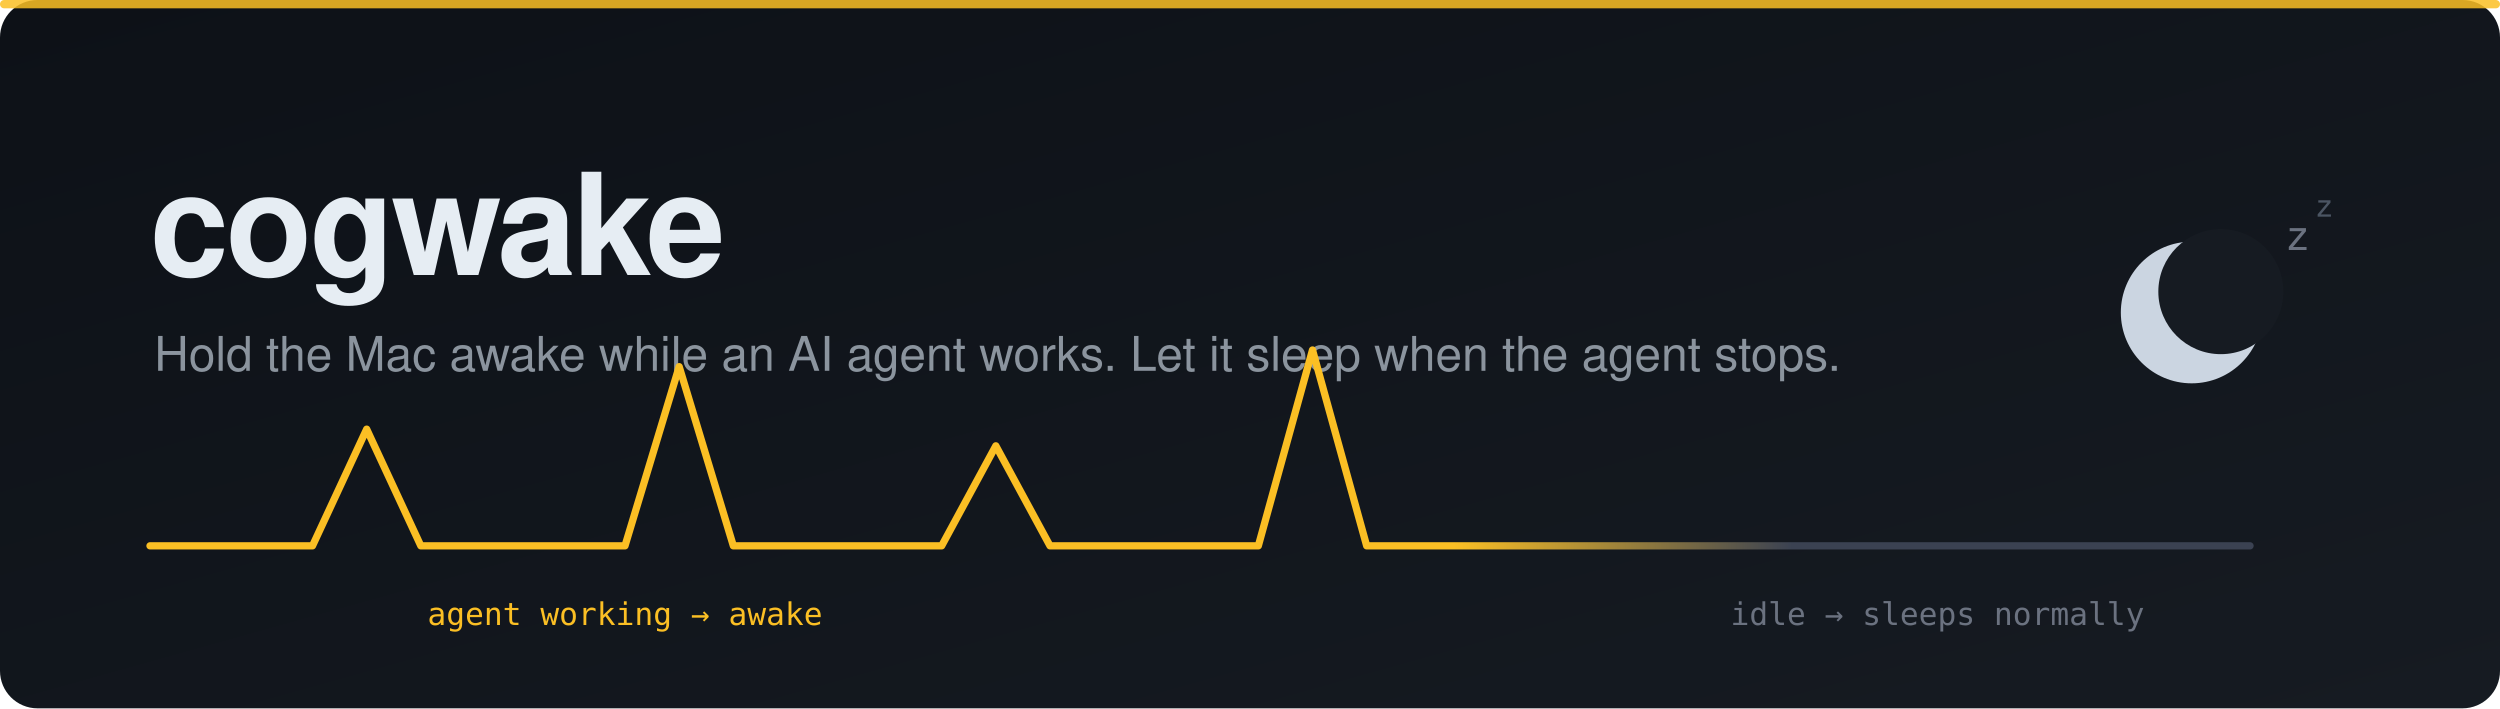
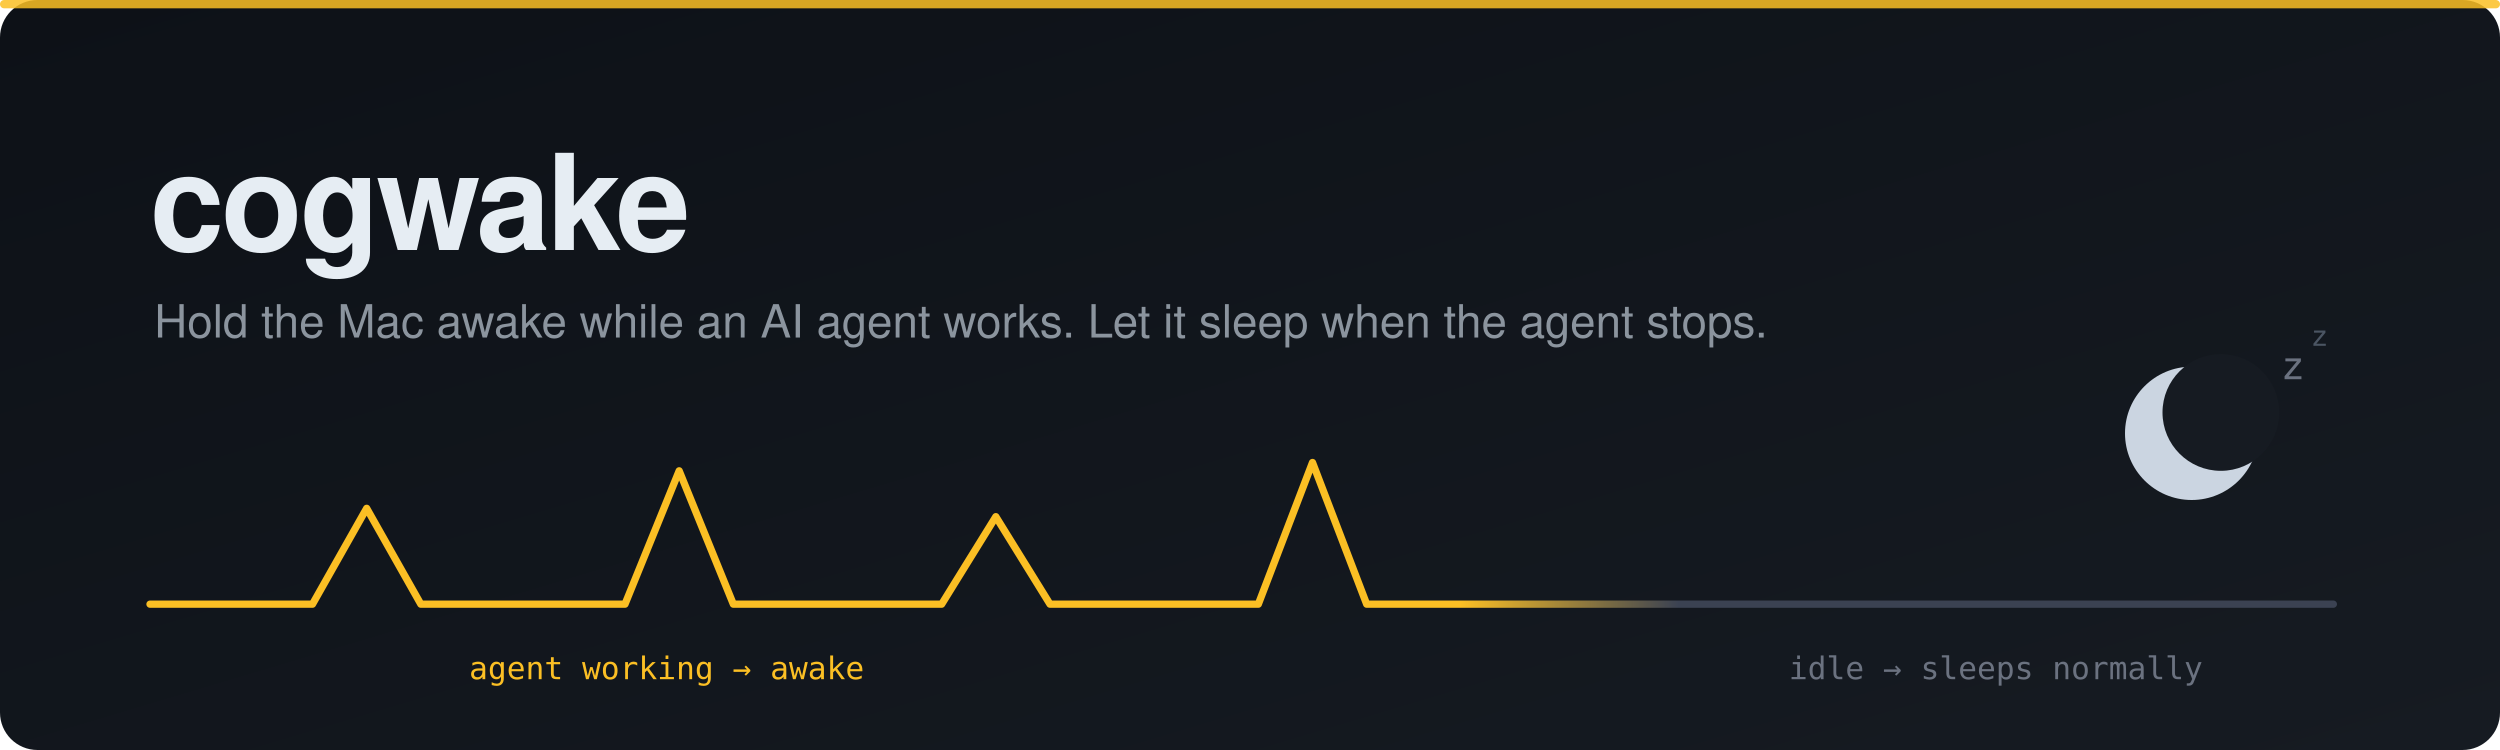
- <svg xmlns="http://www.w3.org/2000/svg" viewBox="0 0 1200 340" width="1200" height="340" role="img" aria-label="cogwake">
+ <svg xmlns="http://www.w3.org/2000/svg" viewBox="0 0 1200 360" width="1200" height="360" role="img" aria-label="cogwake">
  <defs>
    <linearGradient id="bg" x1="0" y1="0" x2="1" y2="1">
      <stop offset="0" stop-color="#0d1117" />
      <stop offset="1" stop-color="#161b22" />
    </linearGradient>
    <linearGradient id="pulse" x1="0" y1="0" x2="1" y2="0">
      <stop offset="0" stop-color="#fbbf24" />
-       <stop offset="0.62" stop-color="#fbbf24" />
-       <stop offset="0.78" stop-color="#3b4252" />
+       <stop offset="0.60" stop-color="#fbbf24" />
+       <stop offset="0.70" stop-color="#3b4252" />
      <stop offset="1" stop-color="#3b4252" />
    </linearGradient>
  </defs>
-   <rect x="0" y="0" width="1200" height="340" rx="18" fill="url(#bg)" />
+   <rect x="0" y="0" width="1200" height="360" rx="18" fill="url(#bg)" />
  <rect x="0" y="0" width="1200" height="4" rx="2" fill="#fbbf24" opacity="0.85" />
-   <text x="72" y="132" font-family="SF Pro Display, Helvetica, Arial, sans-serif" font-size="68" font-weight="800" fill="#e6edf3" letter-spacing="-1.5">cogwake</text>
-   <text x="74" y="178" font-family="SF Pro Text, Helvetica, Arial, sans-serif" font-size="23" fill="#8b949e">Hold the Mac awake while an AI agent works. Let it sleep when the agent stops.</text>
-   <path d="M72 262 L150 262 L176 206 L202 262 L300 262 L326 176 L352 262 L452 262 L478 214 L504 262 L604 262 L630 168 L656 262 L756 262 L800 262 L1080 262" fill="none" stroke="url(#pulse)" stroke-width="3.5" stroke-linejoin="round" stroke-linecap="round" />
-   <text x="300" y="300" font-family="SF Mono, Menlo, monospace" font-size="15" fill="#fbbf24" text-anchor="middle">agent working → awake</text>
-   <text x="930" y="300" font-family="SF Mono, Menlo, monospace" font-size="15" fill="#6b7280" text-anchor="middle">idle → sleeps normally</text>
-   <circle cx="1052" cy="150" r="34" fill="#cbd5e1" />
-   <circle cx="1066" cy="140" r="30" fill="#161b22" />
-   <text x="1098" y="120" font-family="SF Pro Display, Helvetica, Arial, sans-serif" font-size="20" fill="#6b7280">z</text>
-   <text x="1112" y="104" font-family="SF Pro Display, Helvetica, Arial, sans-serif" font-size="15" fill="#4b5563">z</text>
+   <text x="72" y="120" font-family="SF Pro Display, Helvetica, Arial, sans-serif" font-size="64" font-weight="800" fill="#e6edf3" letter-spacing="-1.5">cogwake</text>
+   <text x="74" y="162" font-family="SF Pro Text, Helvetica, Arial, sans-serif" font-size="22" fill="#8b949e">Hold the Mac awake while an AI agent works. Let it sleep when the agent stops.</text>
+   <path d="M72 290 L150 290 L176 244 L202 290 L300 290 L326 226 L352 290 L452 290 L478 248 L504 290 L604 290 L630 222 L656 290 L756 290 L800 290 L1120 290" fill="none" stroke="url(#pulse)" stroke-width="3.5" stroke-linejoin="round" stroke-linecap="round" />
+   <text x="320" y="326" font-family="SF Mono, Menlo, monospace" font-size="15" fill="#fbbf24" text-anchor="middle">agent working → awake</text>
+   <text x="958" y="326" font-family="SF Mono, Menlo, monospace" font-size="15" fill="#6b7280" text-anchor="middle">idle → sleeps normally</text>
+   <circle cx="1052" cy="208" r="32" fill="#cbd5e1" />
+   <circle cx="1066" cy="198" r="28" fill="#161b22" />
+   <text x="1096" y="182" font-family="SF Pro Display, Helvetica, Arial, sans-serif" font-size="19" fill="#6b7280">z</text>
+   <text x="1110" y="166" font-family="SF Pro Display, Helvetica, Arial, sans-serif" font-size="14" fill="#4b5563">z</text>
</svg>
